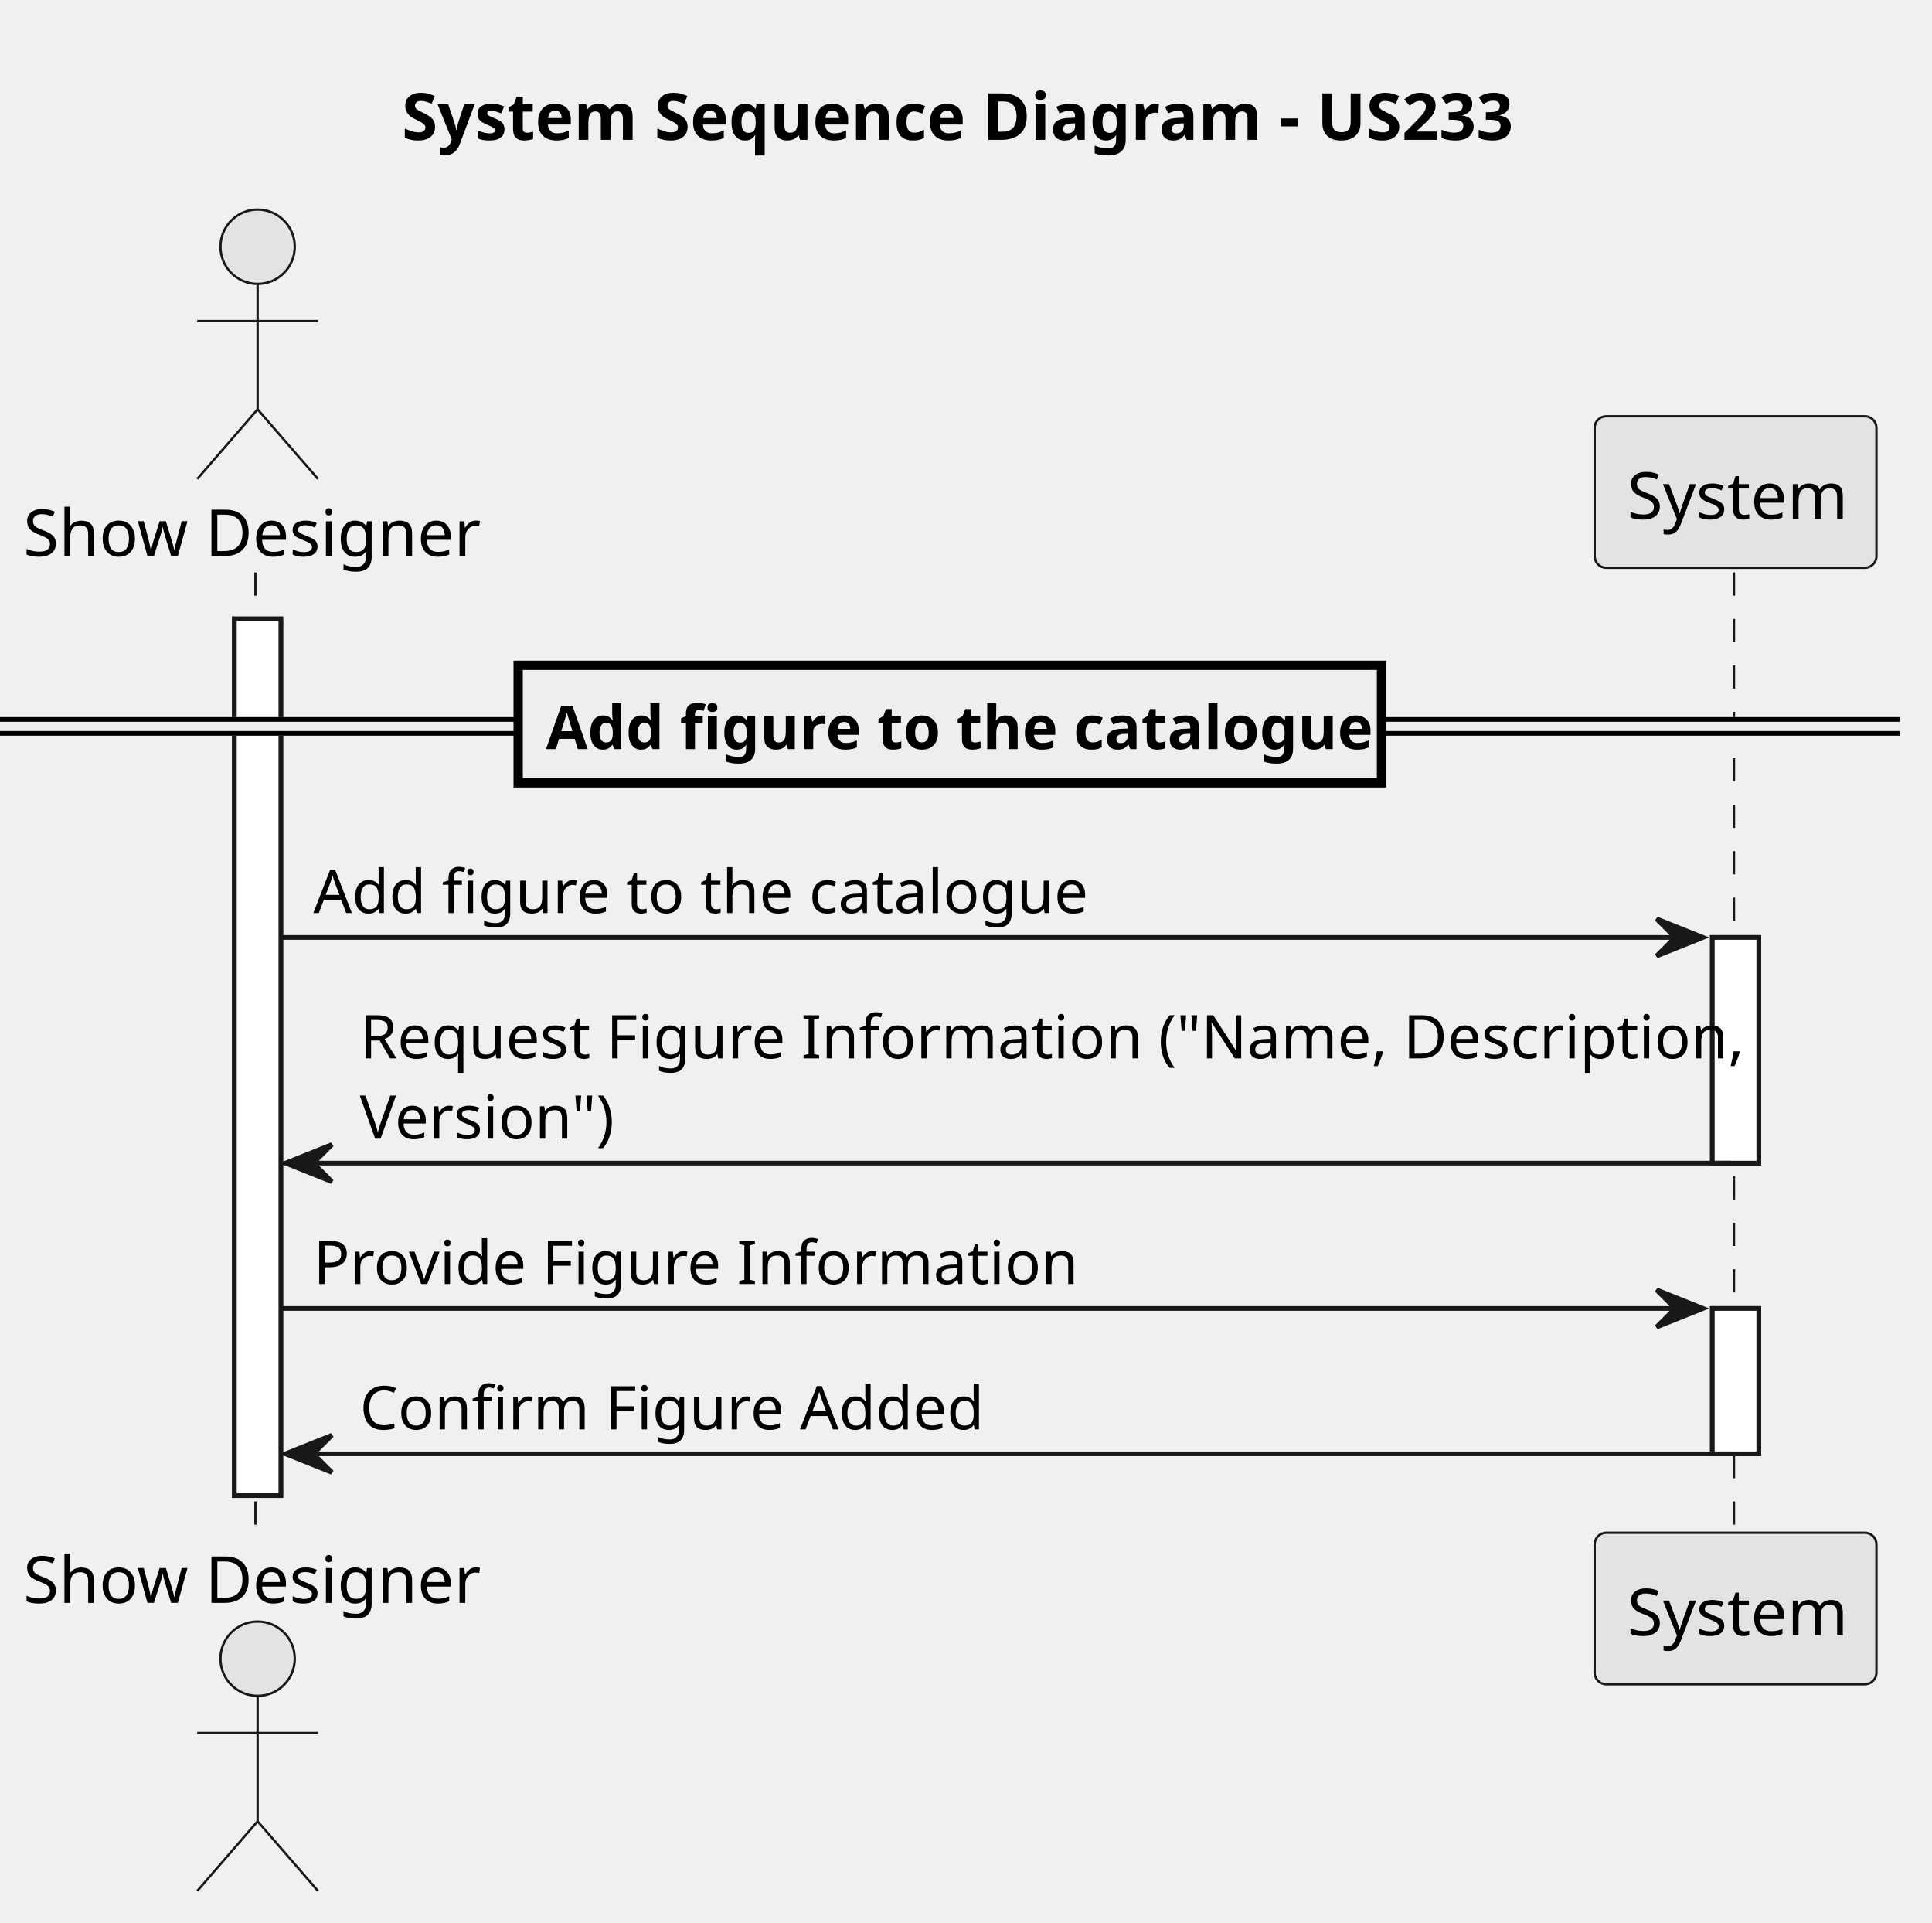
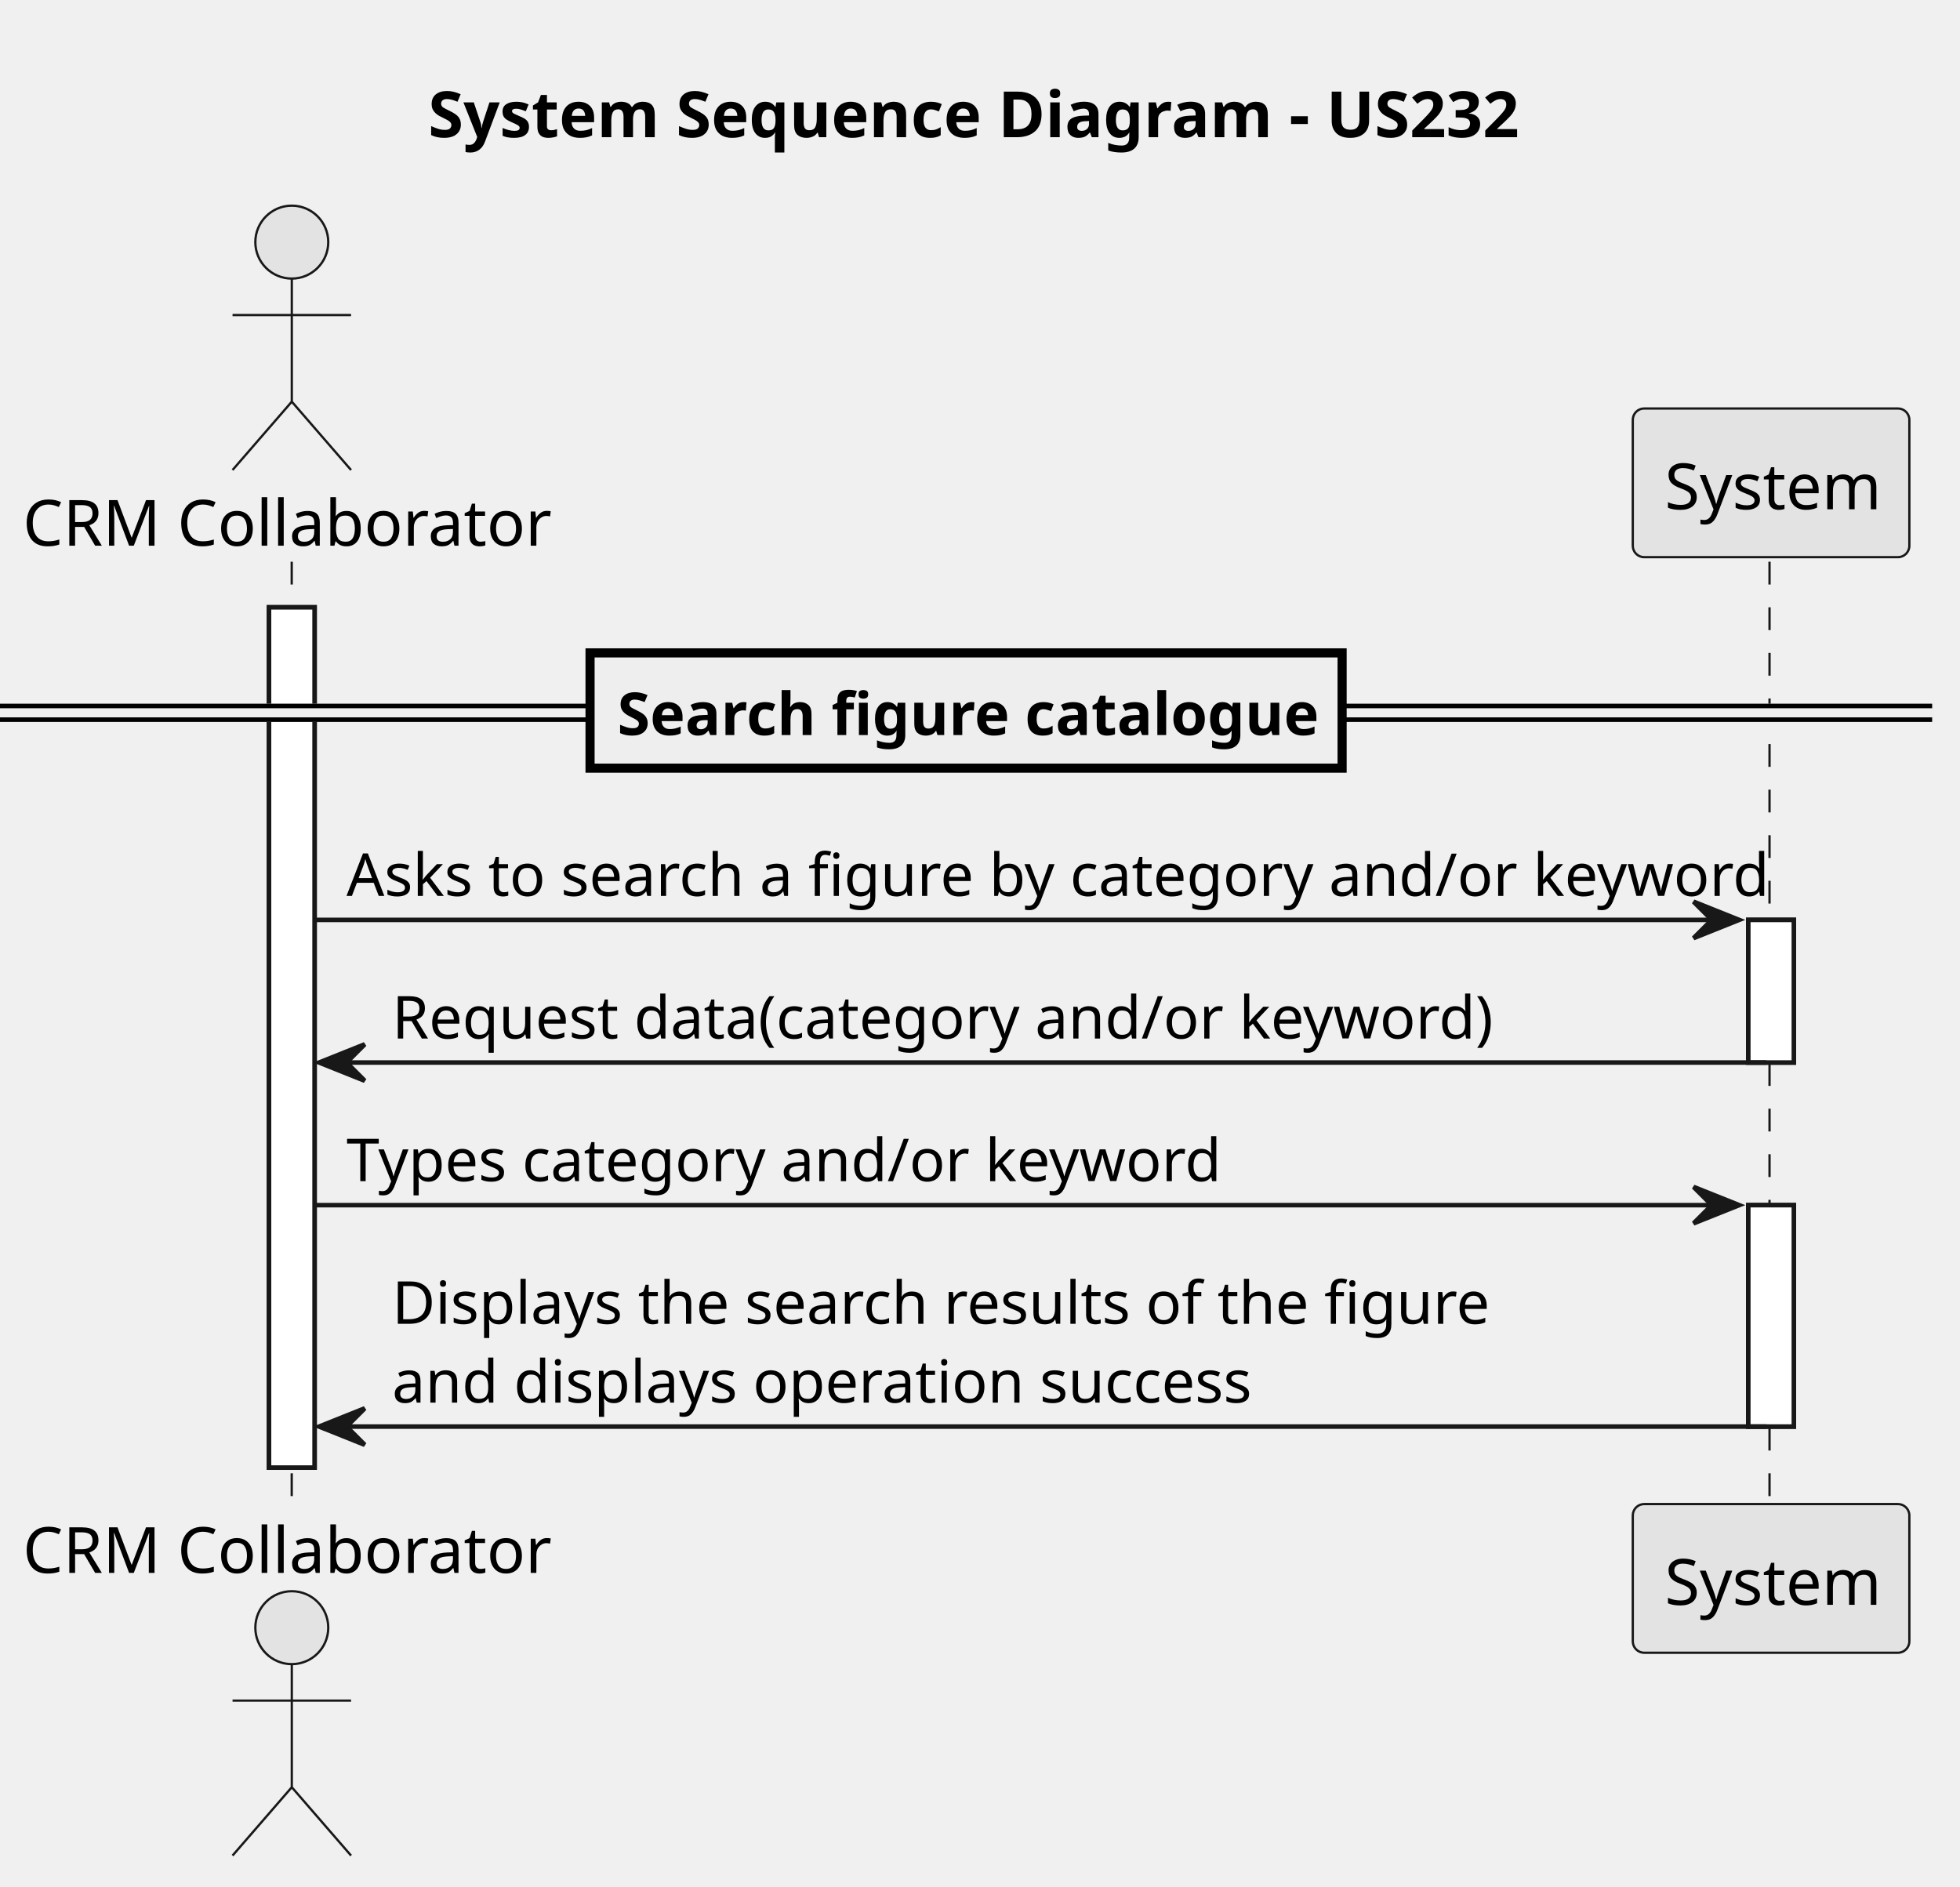
- <svg xmlns="http://www.w3.org/2000/svg" contentStyleType="text/css" height="414px" preserveAspectRatio="none" style="width:416px;height:414px;background:#FFFFFF;" version="1.1" viewBox="0 0 416 414" width="416px" zoomAndPan="magnify">
+ <svg xmlns="http://www.w3.org/2000/svg" contentStyleType="text/css" height="414px" preserveAspectRatio="none" style="width:430px;height:414px;background:#FFFFFF;" version="1.1" viewBox="0 0 430 414" width="430px" zoomAndPan="magnify">
  <defs />
  <g>
-     <text fill="#000000" font-family="sans-serif" font-size="14" font-weight="bold" lengthAdjust="spacing" textLength="234.992" x="86.522" y="30.107">System Sequence Diagram - US233</text>
-     <rect fill="#FFFFFF" height="188.746" style="stroke:#181818;stroke-width:1.0;" width="10" x="50.469" y="133.242" />
-     <rect fill="#FFFFFF" height="48.582" style="stroke:#181818;stroke-width:1.0;" width="10" x="368.698" y="201.824" />
-     <rect fill="#FFFFFF" height="31.291" style="stroke:#181818;stroke-width:1.0;" width="10" x="368.698" y="281.697" />
-     <line style="stroke:#181818;stroke-width:0.5;stroke-dasharray:5.0,5.0;" x1="55" x2="55" y1="123.242" y2="330.988" />
-     <line style="stroke:#181818;stroke-width:0.5;stroke-dasharray:5.0,5.0;" x1="373.36" x2="373.36" y1="123.242" y2="330.988" />
-     <text fill="#000000" font-family="sans-serif" font-size="14" lengthAdjust="spacing" textLength="94.938" x="5" y="119.728">Show Designer</text>
-     <ellipse cx="55.469" cy="53.121" fill="#E3E3E3" rx="8" ry="8" style="stroke:#181818;stroke-width:0.5;" />
-     <path d="M55.469,61.121 L55.469,88.121 M42.469,69.121 L68.469,69.121 M55.469,88.121 L42.469,103.121 M55.469,88.121 L68.469,103.121 " fill="none" style="stroke:#181818;stroke-width:0.5;" />
-     <text fill="#000000" font-family="sans-serif" font-size="14" lengthAdjust="spacing" textLength="94.938" x="5" y="345.096">Show Designer</text>
-     <ellipse cx="55.469" cy="357.109" fill="#E3E3E3" rx="8" ry="8" style="stroke:#181818;stroke-width:0.5;" />
-     <path d="M55.469,365.109 L55.469,392.109 M42.469,373.109 L68.469,373.109 M55.469,392.109 L42.469,407.109 M55.469,392.109 L68.469,407.109 " fill="none" style="stroke:#181818;stroke-width:0.5;" />
-     <rect fill="#E3E3E3" height="32.621" rx="2.5" ry="2.5" style="stroke:#181818;stroke-width:0.5;" width="60.676" x="343.36" y="89.621" />
-     <text fill="#000000" font-family="sans-serif" font-size="14" lengthAdjust="spacing" textLength="46.676" x="350.36" y="111.728">System</text>
-     <rect fill="#E3E3E3" height="32.621" rx="2.5" ry="2.5" style="stroke:#181818;stroke-width:0.5;" width="60.676" x="343.36" y="329.988" />
-     <text fill="#000000" font-family="sans-serif" font-size="14" lengthAdjust="spacing" textLength="46.676" x="350.36" y="352.096">System</text>
-     <rect fill="#FFFFFF" height="188.746" style="stroke:#181818;stroke-width:1.0;" width="10" x="50.469" y="133.242" />
-     <rect fill="#FFFFFF" height="48.582" style="stroke:#181818;stroke-width:1.0;" width="10" x="368.698" y="201.824" />
-     <rect fill="#FFFFFF" height="31.291" style="stroke:#181818;stroke-width:1.0;" width="10" x="368.698" y="281.697" />
-     <rect fill="#EEEEEE" height="3" style="stroke:#EEEEEE;stroke-width:1.0;" width="409.036" x="0" y="154.888" />
-     <line style="stroke:#000000;stroke-width:1.0;" x1="0" x2="409.036" y1="154.888" y2="154.888" />
-     <line style="stroke:#000000;stroke-width:1.0;" x1="0" x2="409.036" y1="157.888" y2="157.888" />
-     <rect fill="#EEEEEE" height="25.291" style="stroke:#000000;stroke-width:2.0;" width="185.894" x="111.571" y="143.242" />
-     <text fill="#000000" font-family="sans-serif" font-size="13" font-weight="bold" lengthAdjust="spacing" textLength="168.283" x="117.571" y="161.27">Add figure to the catalogue</text>
-     <polygon fill="#181818" points="356.698,197.824,366.698,201.824,356.698,205.824,360.698,201.824" style="stroke:#181818;stroke-width:1.0;" />
-     <line style="stroke:#181818;stroke-width:1.0;" x1="60.469" x2="362.698" y1="201.824" y2="201.824" />
-     <text fill="#000000" font-family="sans-serif" font-size="13" lengthAdjust="spacing" textLength="155.391" x="67.469" y="196.561">Add figure to the catalogue</text>
-     <polygon fill="#181818" points="71.469,246.406,61.469,250.406,71.469,254.406,67.469,250.406" style="stroke:#181818;stroke-width:1.0;" />
-     <line style="stroke:#181818;stroke-width:1.0;" x1="65.469" x2="372.698" y1="250.406" y2="250.406" />
-     <text fill="#000000" font-family="sans-serif" font-size="13" lengthAdjust="spacing" textLength="280.617" x="77.469" y="227.852">Request Figure Information ("Name, Description,</text>
-     <text fill="#000000" font-family="sans-serif" font-size="13" lengthAdjust="spacing" textLength="53.022" x="77.469" y="245.144">Version")</text>
-     <polygon fill="#181818" points="356.698,277.697,366.698,281.697,356.698,285.697,360.698,281.697" style="stroke:#181818;stroke-width:1.0;" />
-     <line style="stroke:#181818;stroke-width:1.0;" x1="60.469" x2="362.698" y1="281.697" y2="281.697" />
-     <text fill="#000000" font-family="sans-serif" font-size="13" lengthAdjust="spacing" textLength="153.182" x="67.469" y="276.435">Provide Figure Information</text>
-     <polygon fill="#181818" points="71.469,308.988,61.469,312.988,71.469,316.988,67.469,312.988" style="stroke:#181818;stroke-width:1.0;" />
-     <line style="stroke:#181818;stroke-width:1.0;" x1="65.469" x2="372.698" y1="312.988" y2="312.988" />
-     <text fill="#000000" font-family="sans-serif" font-size="13" lengthAdjust="spacing" textLength="127.169" x="77.469" y="307.726">Confirm Figure Added</text>
+     <text fill="#000000" font-family="sans-serif" font-size="14" font-weight="bold" lengthAdjust="spacing" textLength="234.992" x="93.948" y="30.107">System Sequence Diagram - US232</text>
+     <rect fill="#FFFFFF" height="188.746" style="stroke:#181818;stroke-width:1.0;" width="10" x="59.017" y="133.242" />
+     <rect fill="#FFFFFF" height="31.291" style="stroke:#181818;stroke-width:1.0;" width="10" x="383.551" y="201.824" />
+     <rect fill="#FFFFFF" height="48.582" style="stroke:#181818;stroke-width:1.0;" width="10" x="383.551" y="264.406" />
+     <line style="stroke:#181818;stroke-width:0.5;stroke-dasharray:5.0,5.0;" x1="64" x2="64" y1="123.242" y2="330.988" />
+     <line style="stroke:#181818;stroke-width:0.5;stroke-dasharray:5.0,5.0;" x1="388.213" x2="388.213" y1="123.242" y2="330.988" />
+     <text fill="#000000" font-family="sans-serif" font-size="14" lengthAdjust="spacing" textLength="112.034" x="5" y="119.728">CRM Collaborator</text>
+     <ellipse cx="64.017" cy="53.121" fill="#E3E3E3" rx="8" ry="8" style="stroke:#181818;stroke-width:0.5;" />
+     <path d="M64.017,61.121 L64.017,88.121 M51.017,69.121 L77.017,69.121 M64.017,88.121 L51.017,103.121 M64.017,88.121 L77.017,103.121 " fill="none" style="stroke:#181818;stroke-width:0.5;" />
+     <text fill="#000000" font-family="sans-serif" font-size="14" lengthAdjust="spacing" textLength="112.034" x="5" y="345.096">CRM Collaborator</text>
+     <ellipse cx="64.017" cy="357.109" fill="#E3E3E3" rx="8" ry="8" style="stroke:#181818;stroke-width:0.5;" />
+     <path d="M64.017,365.109 L64.017,392.109 M51.017,373.109 L77.017,373.109 M64.017,392.109 L51.017,407.109 M64.017,392.109 L77.017,407.109 " fill="none" style="stroke:#181818;stroke-width:0.5;" />
+     <rect fill="#E3E3E3" height="32.621" rx="2.5" ry="2.5" style="stroke:#181818;stroke-width:0.5;" width="60.676" x="358.213" y="89.621" />
+     <text fill="#000000" font-family="sans-serif" font-size="14" lengthAdjust="spacing" textLength="46.676" x="365.213" y="111.728">System</text>
+     <rect fill="#E3E3E3" height="32.621" rx="2.5" ry="2.5" style="stroke:#181818;stroke-width:0.5;" width="60.676" x="358.213" y="329.988" />
+     <text fill="#000000" font-family="sans-serif" font-size="14" lengthAdjust="spacing" textLength="46.676" x="365.213" y="352.096">System</text>
+     <rect fill="#FFFFFF" height="188.746" style="stroke:#181818;stroke-width:1.0;" width="10" x="59.017" y="133.242" />
+     <rect fill="#FFFFFF" height="31.291" style="stroke:#181818;stroke-width:1.0;" width="10" x="383.551" y="201.824" />
+     <rect fill="#FFFFFF" height="48.582" style="stroke:#181818;stroke-width:1.0;" width="10" x="383.551" y="264.406" />
+     <rect fill="#EEEEEE" height="3" style="stroke:#EEEEEE;stroke-width:1.0;" width="423.889" x="0" y="154.888" />
+     <line style="stroke:#000000;stroke-width:1.0;" x1="0" x2="423.889" y1="154.888" y2="154.888" />
+     <line style="stroke:#000000;stroke-width:1.0;" x1="0" x2="423.889" y1="157.888" y2="157.888" />
+     <rect fill="#EEEEEE" height="25.291" style="stroke:#000000;stroke-width:2.0;" width="164.992" x="129.449" y="143.242" />
+     <text fill="#000000" font-family="sans-serif" font-size="13" font-weight="bold" lengthAdjust="spacing" textLength="147.38" x="135.449" y="161.27">Search figure catalogue</text>
+     <polygon fill="#181818" points="371.551,197.824,381.551,201.824,371.551,205.824,375.551,201.824" style="stroke:#181818;stroke-width:1.0;" />
+     <line style="stroke:#181818;stroke-width:1.0;" x1="69.017" x2="377.551" y1="201.824" y2="201.824" />
+     <text fill="#000000" font-family="sans-serif" font-size="13" lengthAdjust="spacing" textLength="295.534" x="76.017" y="196.561">Asks to search a figure by category and/or keyword</text>
+     <polygon fill="#181818" points="80.017,229.115,70.017,233.115,80.017,237.115,76.017,233.115" style="stroke:#181818;stroke-width:1.0;" />
+     <line style="stroke:#181818;stroke-width:1.0;" x1="74.017" x2="387.551" y1="233.115" y2="233.115" />
+     <text fill="#000000" font-family="sans-serif" font-size="13" lengthAdjust="spacing" textLength="228.344" x="86.017" y="227.852">Request data(category and/or keyword)</text>
+     <polygon fill="#181818" points="371.551,260.406,381.551,264.406,371.551,268.406,375.551,264.406" style="stroke:#181818;stroke-width:1.0;" />
+     <line style="stroke:#181818;stroke-width:1.0;" x1="69.017" x2="377.551" y1="264.406" y2="264.406" />
+     <text fill="#000000" font-family="sans-serif" font-size="13" lengthAdjust="spacing" textLength="181.365" x="76.017" y="259.144">Types category and/or keyword</text>
+     <polygon fill="#181818" points="80.017,308.988,70.017,312.988,80.017,316.988,76.017,312.988" style="stroke:#181818;stroke-width:1.0;" />
+     <line style="stroke:#181818;stroke-width:1.0;" x1="74.017" x2="387.551" y1="312.988" y2="312.988" />
+     <text fill="#000000" font-family="sans-serif" font-size="13" lengthAdjust="spacing" textLength="227.608" x="86.017" y="290.435">Displays the search results of the figure</text>
+     <text fill="#000000" font-family="sans-serif" font-size="13" lengthAdjust="spacing" textLength="180.661" x="86.017" y="307.726">and displays operation success</text>
  </g>
</svg>
